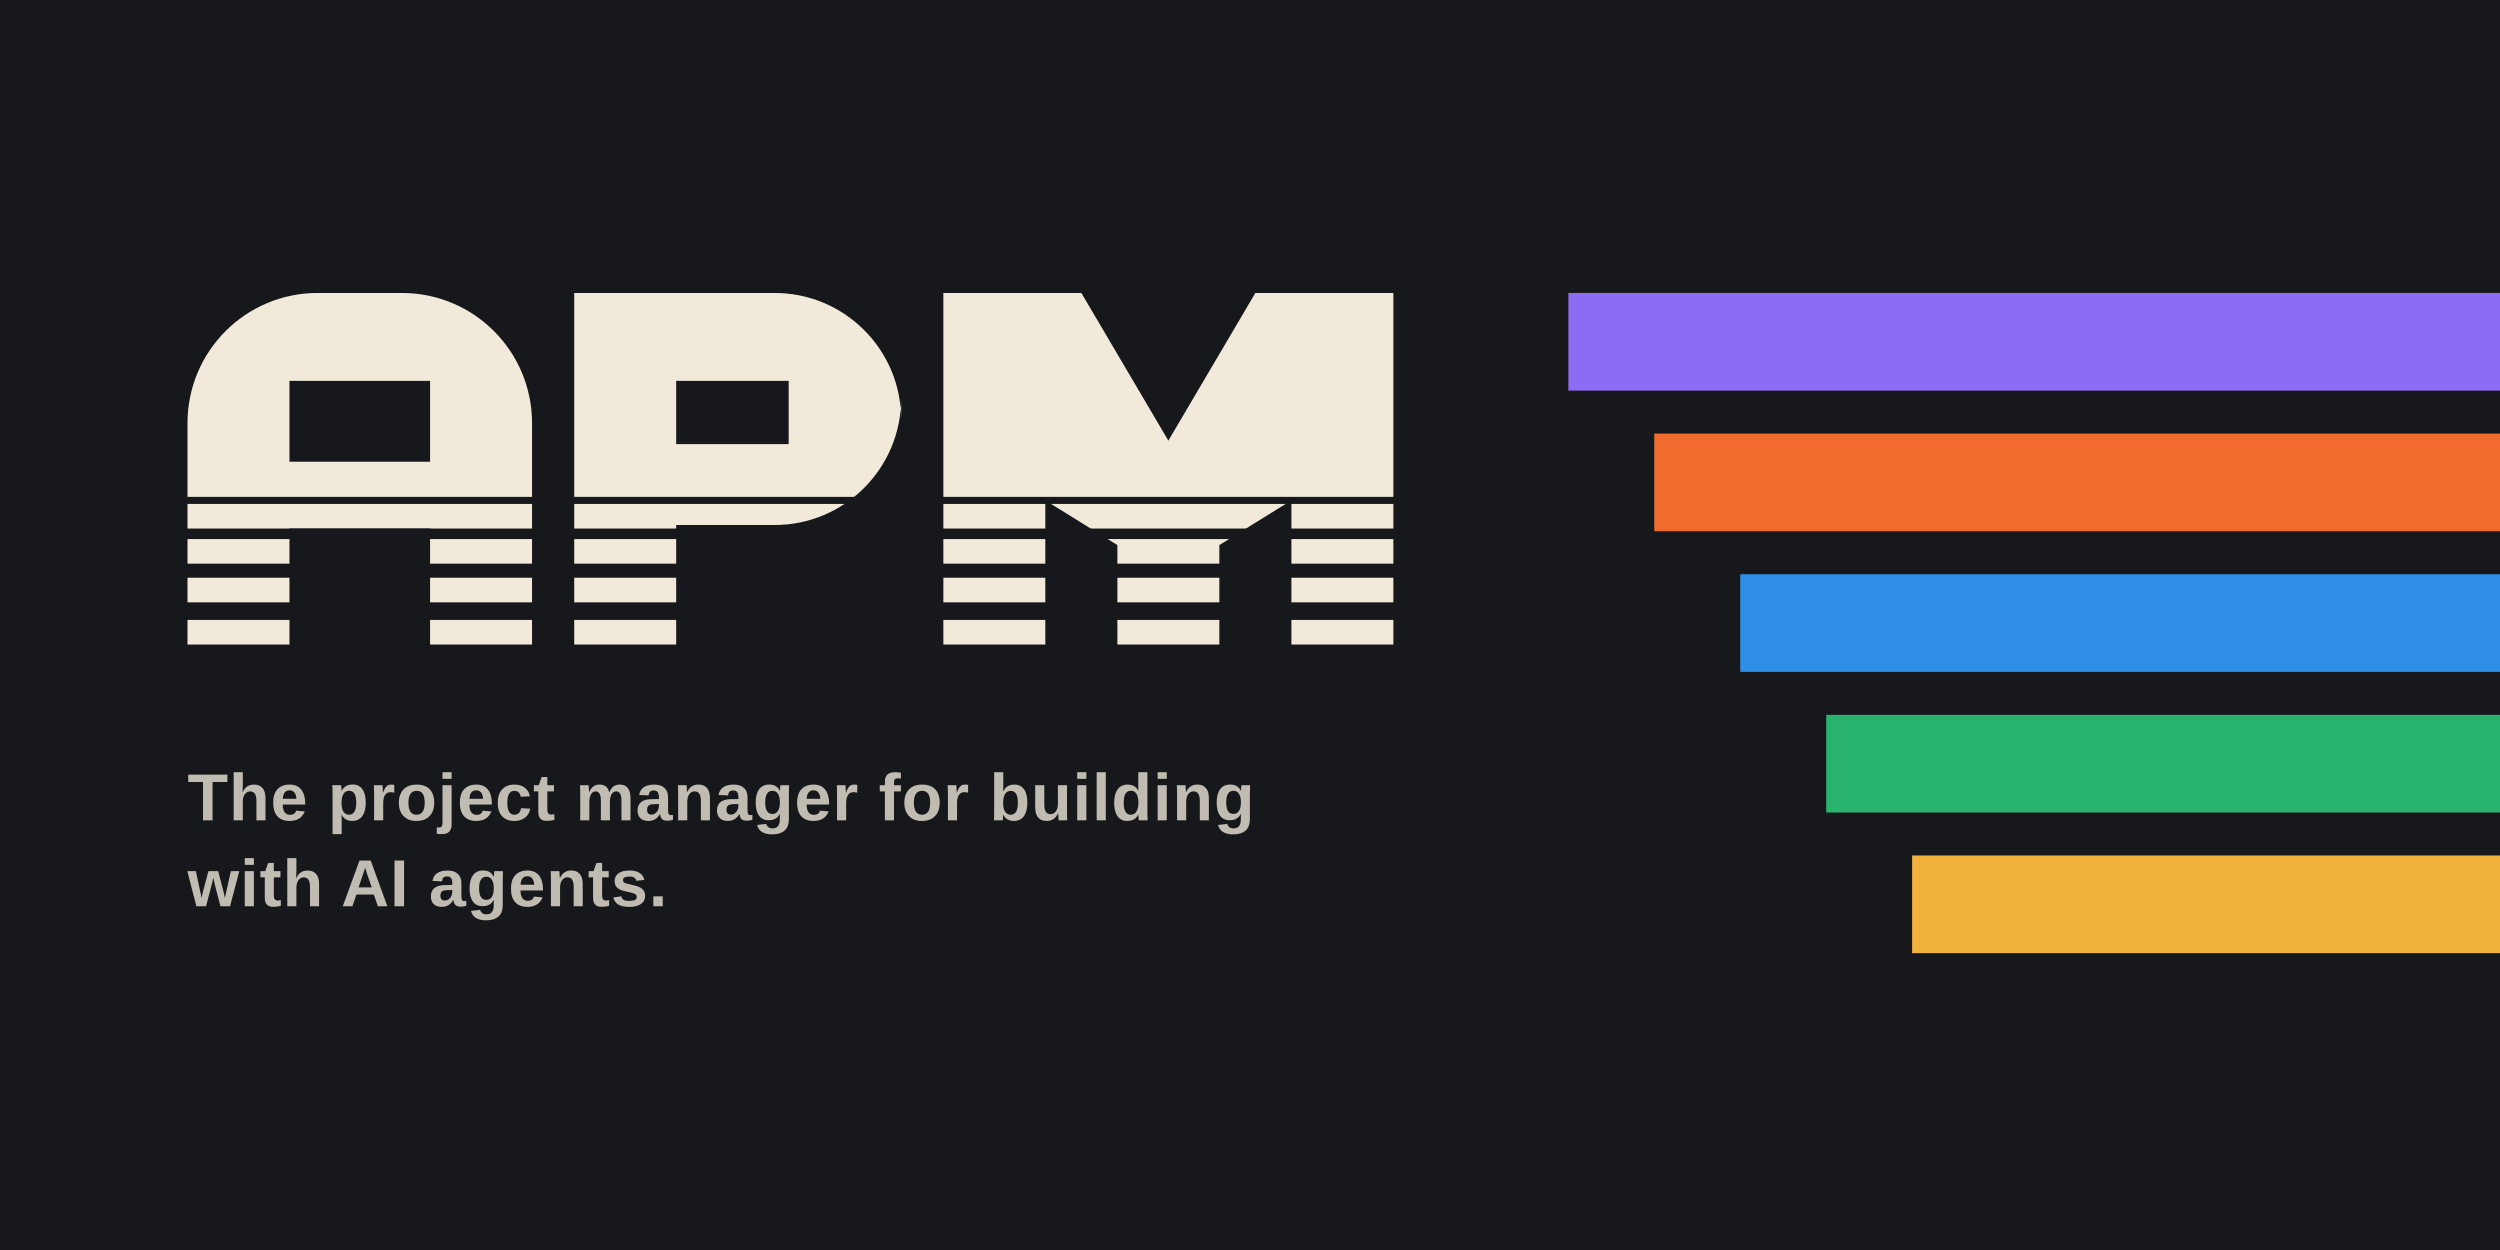
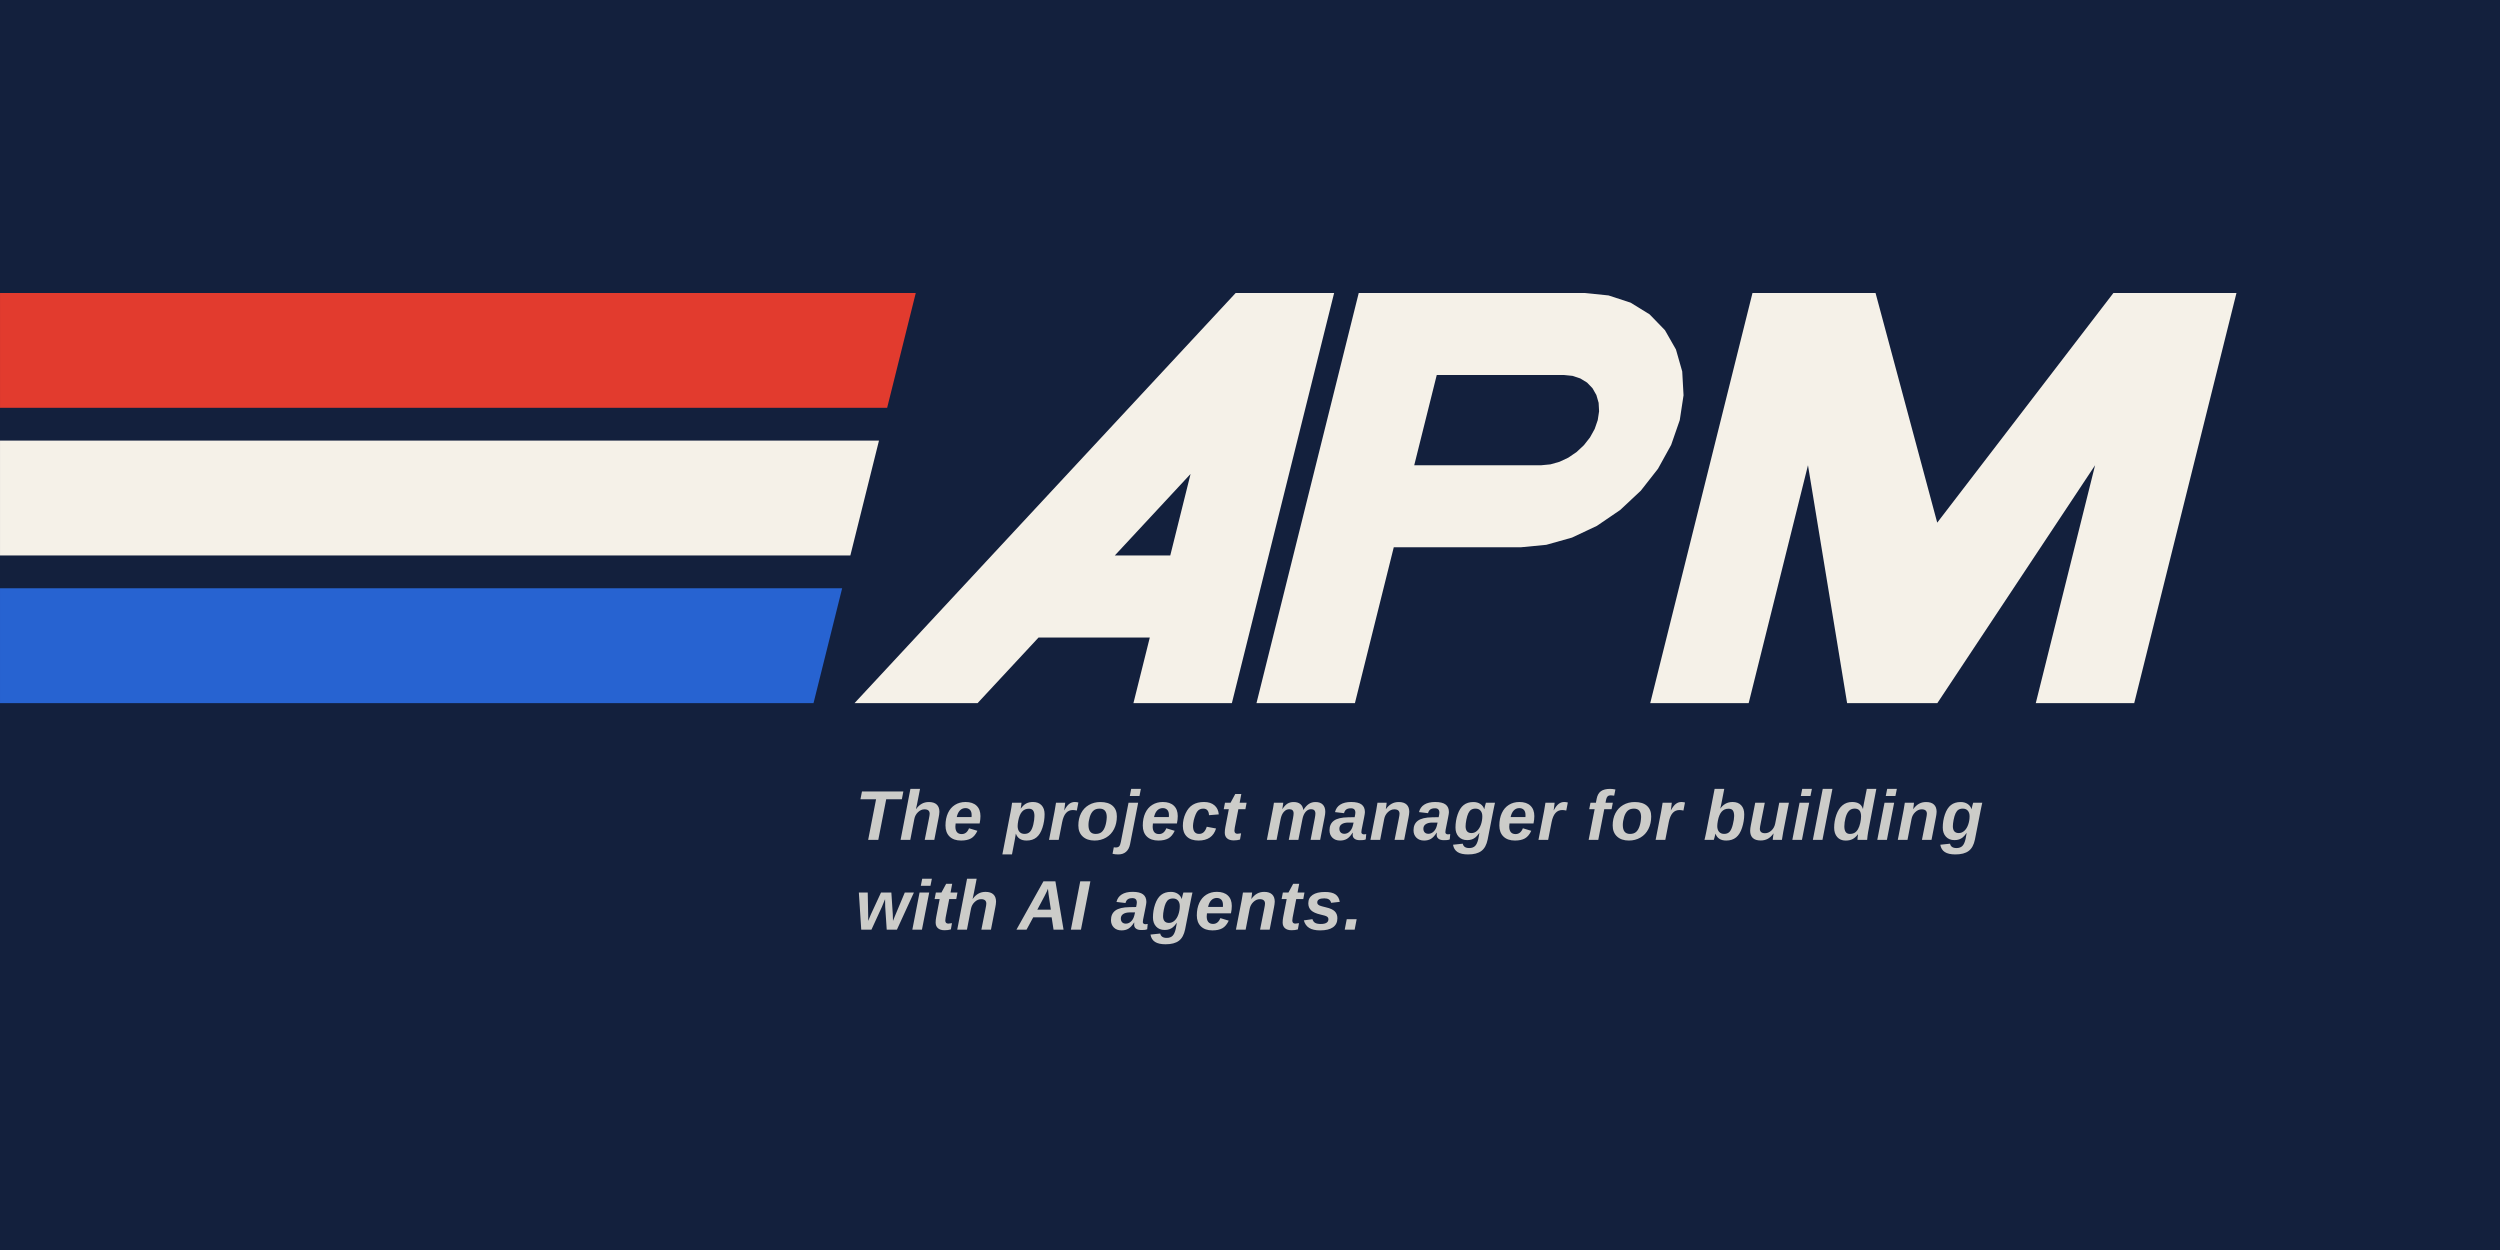
<svg xmlns="http://www.w3.org/2000/svg" viewBox="0 0 1280 640" width="1280" height="640" role="img" aria-label="APM">
-   <rect width="1280" height="640" fill="#17181c" />
-   <rect x="803" y="150" width="1280" height="50" fill="#8c6cf2" />
-   <rect x="847" y="222" width="1280" height="50" fill="#f26b2e" />
-   <rect x="891" y="294" width="1280" height="50" fill="#2f8fe8" />
-   <rect x="935" y="366" width="1280" height="50" fill="#29b46e" />
-   <rect x="979" y="438" width="1280" height="50" fill="#f2b33d" />
-   <g transform="translate(96,150) scale(0.9)">
-     <defs>
-       <mask id="banner" maskUnits="userSpaceOnUse" x="-1" y="-1" width="688.0" height="202">
-         <rect x="-1" y="-1" width="688.0" height="202" fill="#fff" />
-         <rect x="-1" y="116" width="688.0" height="4" fill="#000" />
-         <rect x="-1" y="134" width="688.0" height="6" fill="#000" />
-         <rect x="-1" y="154" width="688.0" height="8" fill="#000" />
-         <rect x="-1" y="176" width="688.0" height="10" fill="#000" />
-       </mask>
-     </defs>
-     <path fill="#f1eadb" fill-rule="evenodd" mask="url(#banner)" d="M0.0,200 V74 A74,74 0 0 1 74.0,0 H122.0 A74,74 0 0 1 196.0,74 V200 H138.0 V134 H58.0 V200 Z M58.0,50 H138.0 V96 H58.0 Z M220.0,200 V0 H334.0 A72,72 0 0 1 406.0,72 V60 A72,72 0 0 1 334.0,132 H278.0 V200 Z M278.0,50 H342.0 V86 H278.0 Z M430.0,200 V0 H508.5 L558.0,84 L607.5,0 H686.0 V200 H628.0 V118 L587.0,143.42 V200 H529.0 V143.42 L488.0,118 V200 Z" />
+   <rect width="1280" height="640" fill="#13203d" />
+   <g transform="translate(214.9206,150) scale(2.1)">
+     <path d="M-102.34,0.00 L120.93,0.00 L113.95,28.00 L-102.34,28.00 Z" fill="#e23b2e" />
+     <path d="M-102.34,36.00 L111.96,36.00 L104.98,64.00 L-102.34,64.00 Z" fill="#f5f1e8" />
+     <path d="M-102.34,72.00 L102.98,72.00 L96.00,100.00 L-102.34,100.00 Z" fill="#2763d1" />
+     <path fill="#f5f1e8" fill-rule="evenodd" d="M106.00,100.00 L198.93,0.00 L222.93,0.00 L198.00,100.00 L174.00,100.00 L177.99,84.00 L150.87,84.00 L136.00,100.00 Z M169.46,64.00 L182.98,64.00 L187.93,44.12 Z M204.00,100.00 L228.93,0.00 L283.93,0.00 L289.83,0.60 L295.21,2.36 L299.85,5.22 L303.59,9.08 L306.27,13.78 L307.80,19.14 L308.12,24.95 L307.20,31.00 L305.10,37.05 L301.89,42.86 L297.69,48.22 L292.66,52.92 L287.00,56.78 L280.93,59.64 L274.67,61.40 L268.47,62.00 L237.47,62.00 L228.00,100.00 Z M247.95,20.00 L278.95,20.00 L281.04,20.21 L282.95,20.84 L284.60,21.85 L285.92,23.22 L286.87,24.89 L287.42,26.79 L287.53,28.85 L287.20,31.00 L286.46,33.15 L285.32,35.21 L283.83,37.11 L282.04,38.78 L280.03,40.15 L277.88,41.16 L275.66,41.79 L273.46,42.00 L242.46,42.00 Z M300.00,100.00 L324.93,0.00 L354.93,0.00 L369.97,56.00 L412.93,0.00 L442.93,0.00 L418.00,100.00 L394.00,100.00 L408.46,42.00 L370.00,100.00 L348.00,100.00 L338.46,42.00 L324.00,100.00 Z" />
  </g>
-   <text x="96" y="420" fill="#f1eadb" fill-opacity="0.78" font-family="Futura, 'Avenir Next', 'Helvetica Neue', Arial, sans-serif" font-size="34" font-weight="600" letter-spacing="0.5">The project manager for building</text>
-   <text x="96" y="464" fill="#f1eadb" fill-opacity="0.78" font-family="Futura, 'Avenir Next', 'Helvetica Neue', Arial, sans-serif" font-size="34" font-weight="600" letter-spacing="0.5">with AI agents.</text>
+   <text x="438" y="430" fill="#f5f1e8" fill-opacity="0.82" font-family="Futura, 'Avenir Next', 'Helvetica Neue', Arial, sans-serif" font-size="36" font-style="italic" font-weight="700" letter-spacing="0.5">The project manager for building</text>
+   <text x="438" y="476" fill="#f5f1e8" fill-opacity="0.82" font-family="Futura, 'Avenir Next', 'Helvetica Neue', Arial, sans-serif" font-size="36" font-style="italic" font-weight="700" letter-spacing="0.5">with AI agents.</text>
</svg>
